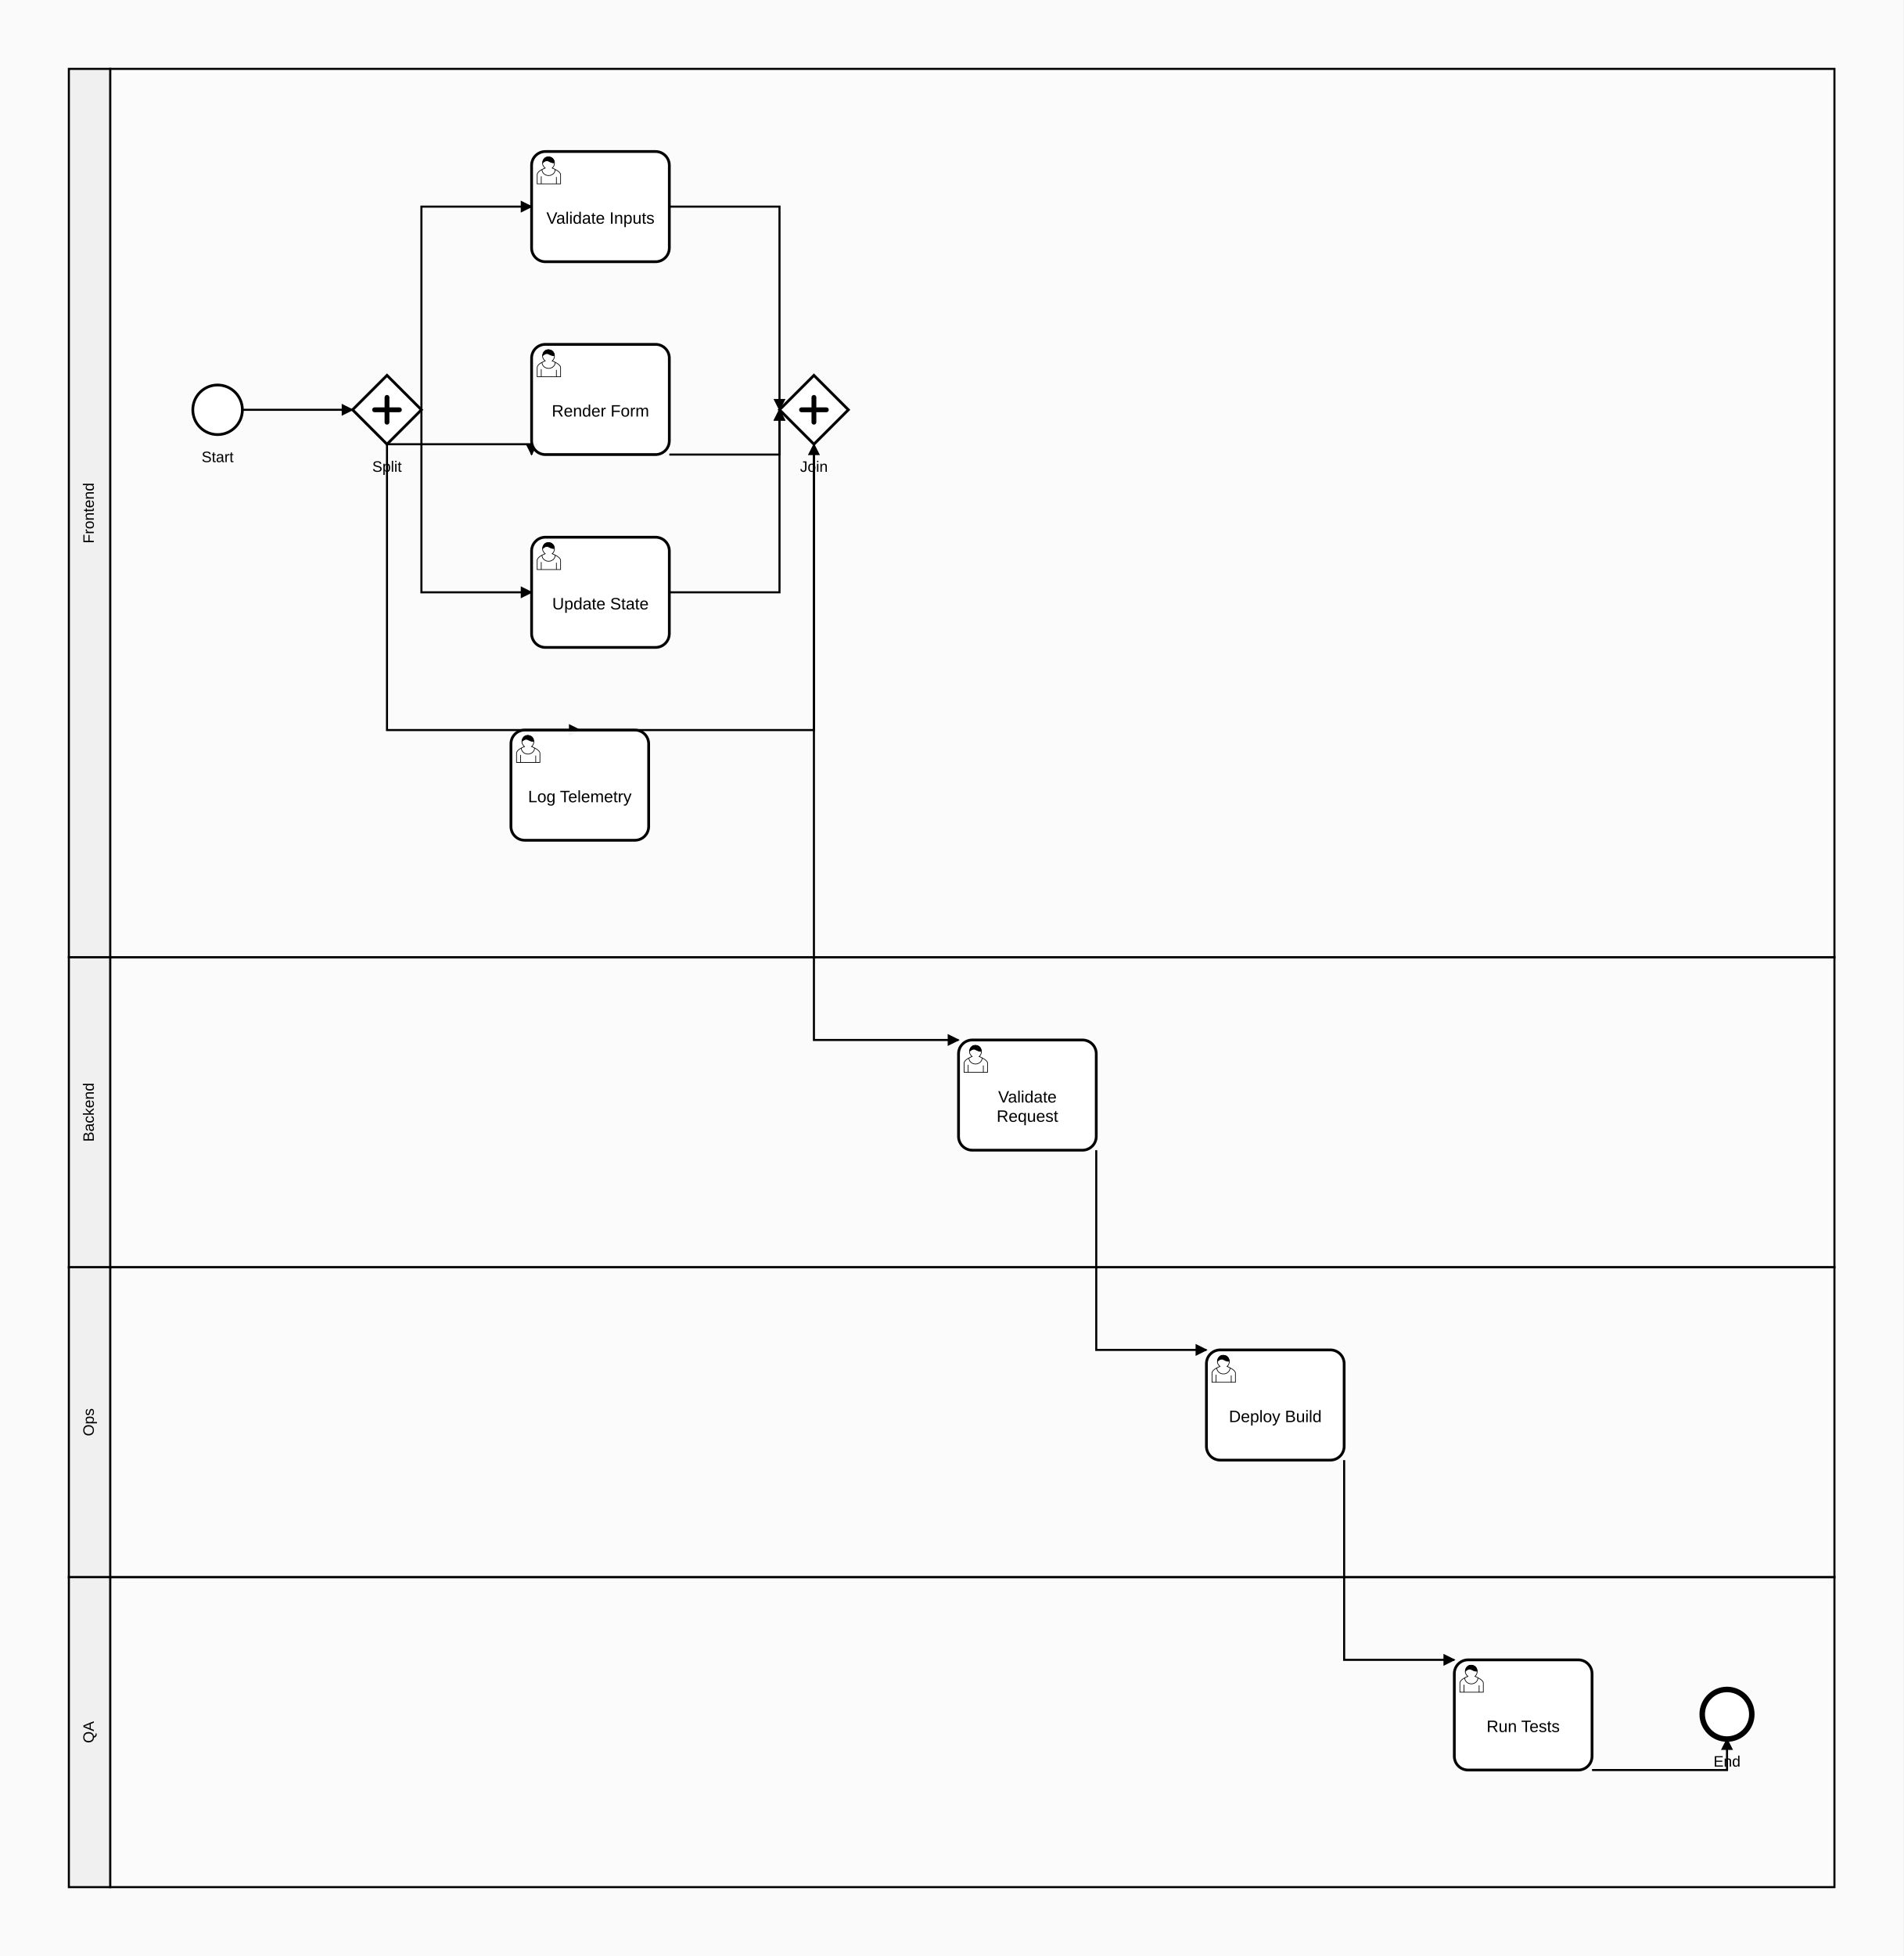
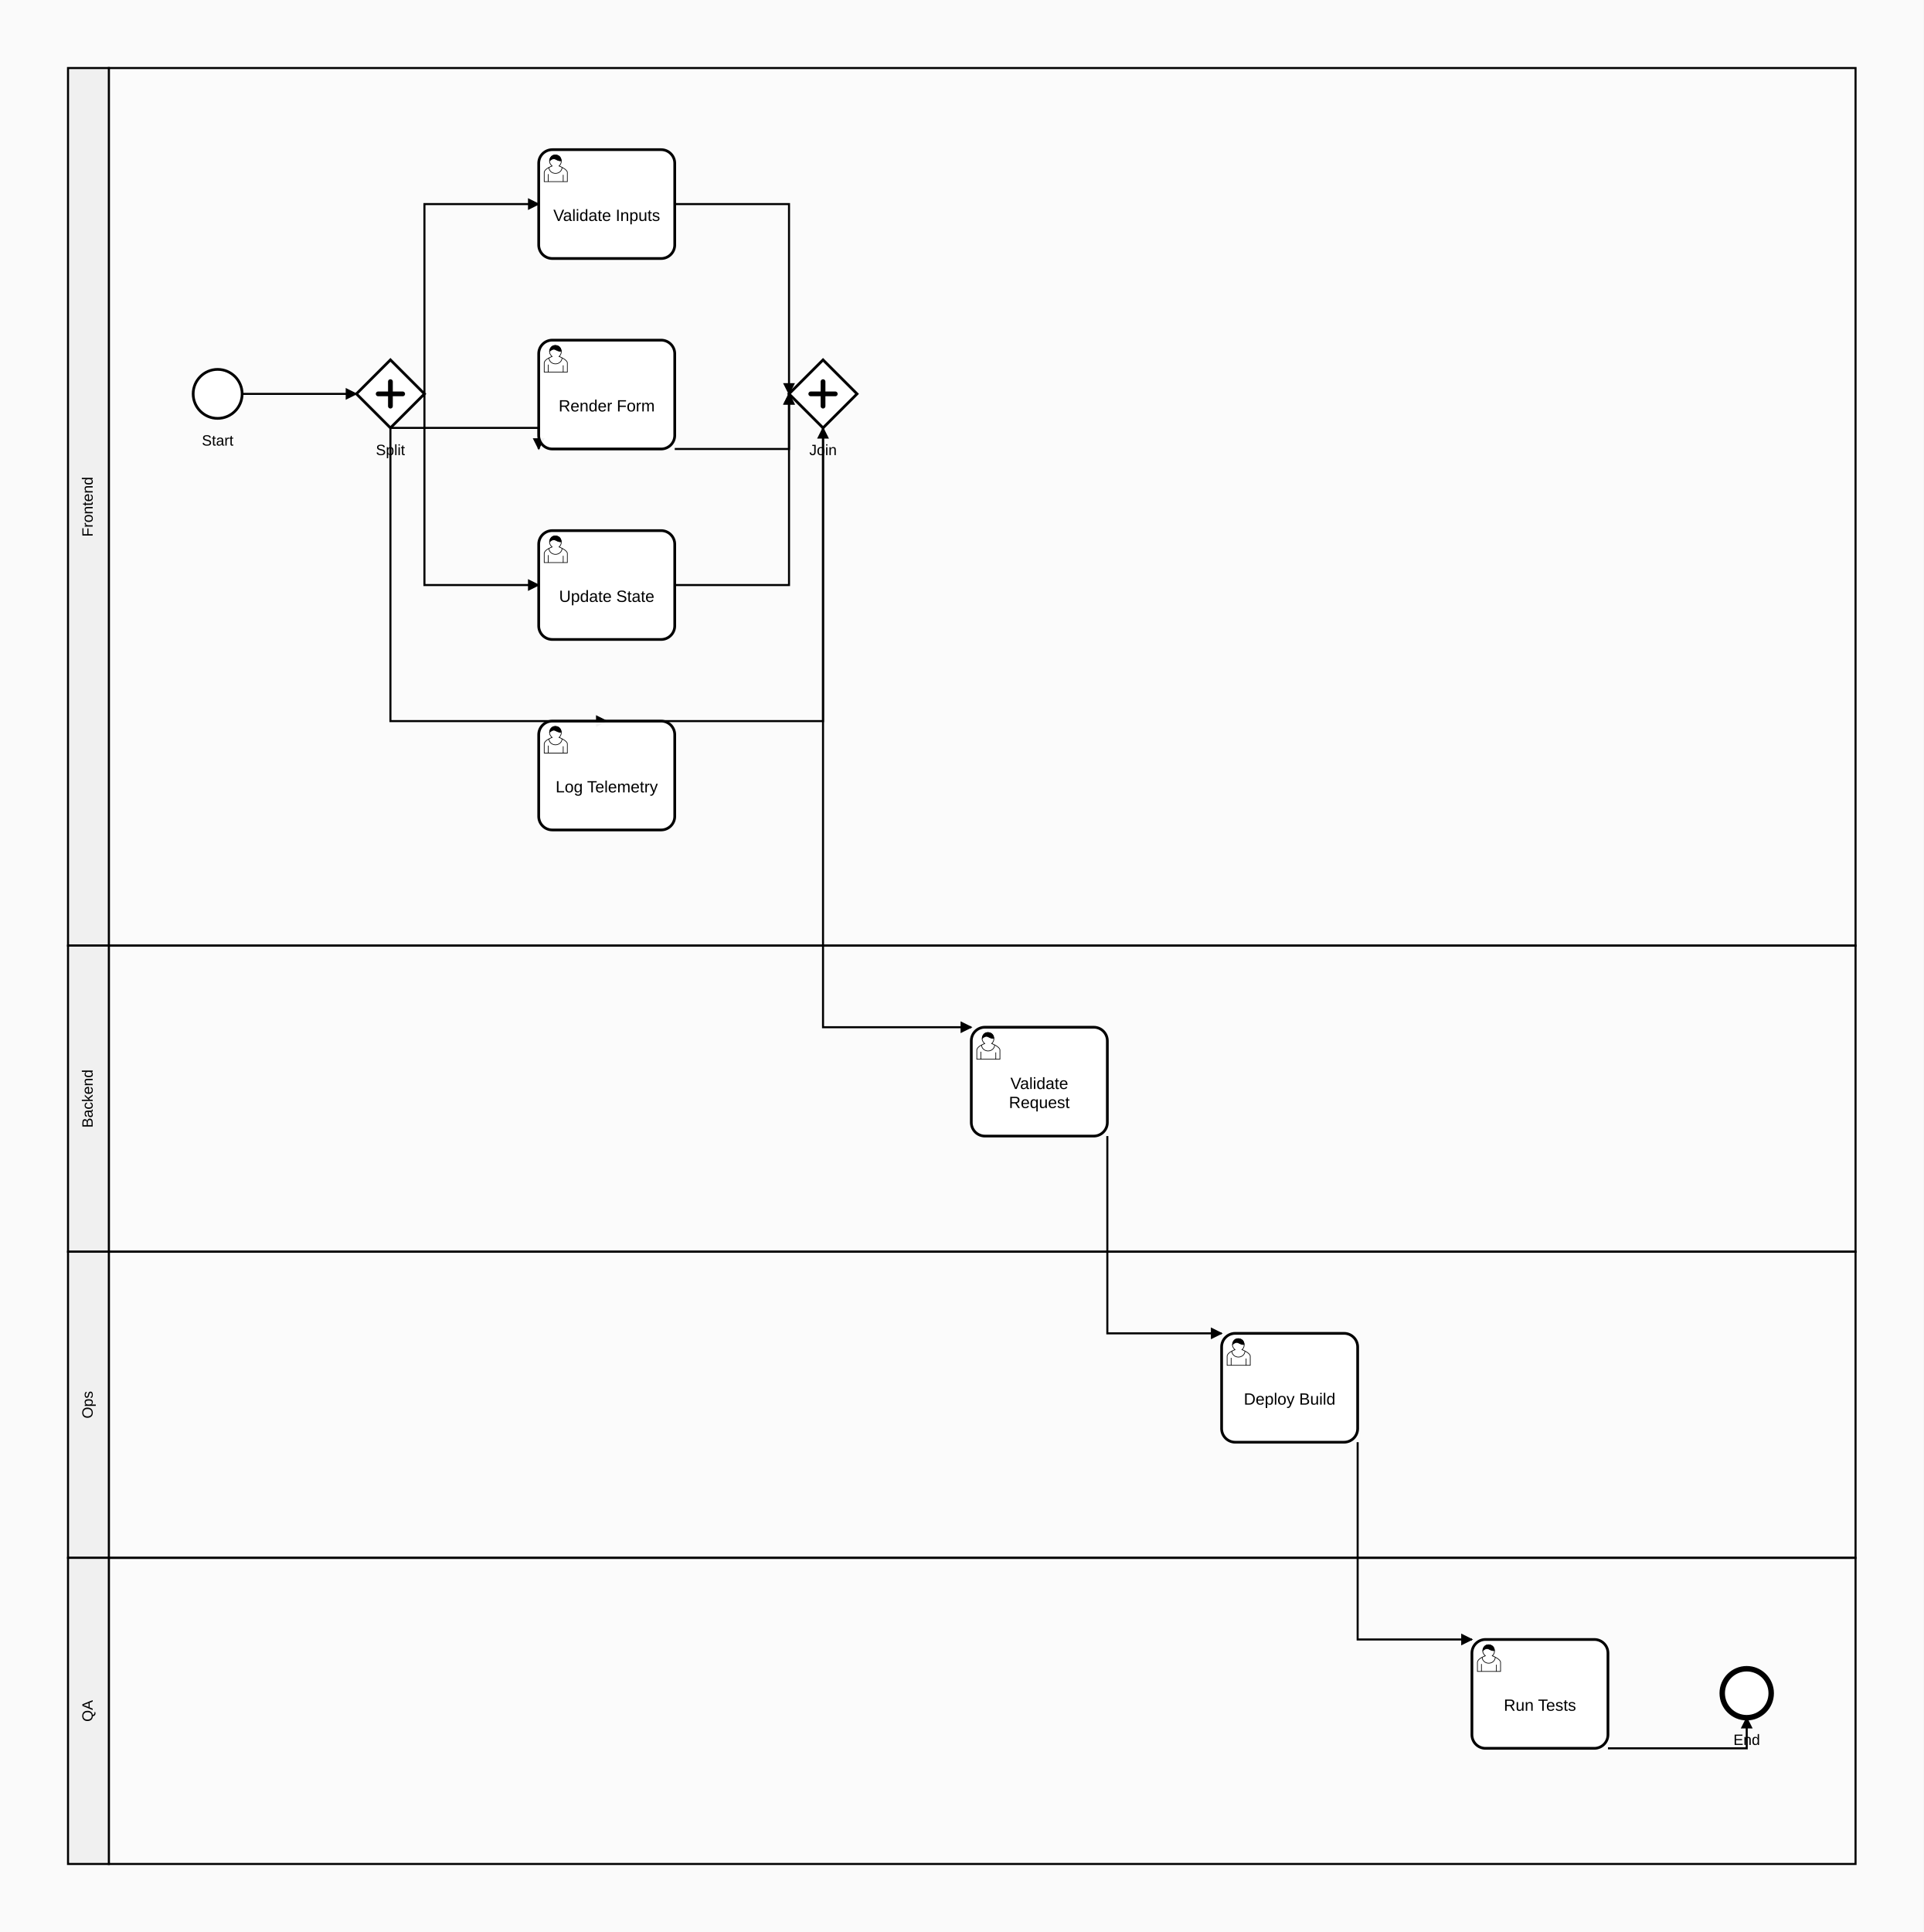
- <svg xmlns="http://www.w3.org/2000/svg" width="1382" height="1420" viewBox="0 0 1382 1420" font-family="Arial, sans-serif">
+ <svg xmlns="http://www.w3.org/2000/svg" width="1414" height="1420" viewBox="0 0 1414 1420" font-family="Arial, sans-serif">
  <defs>
    <marker id="seq-end" viewBox="0 0 20 20" refX="11" refY="10" markerWidth="10" markerHeight="10" orient="auto">
      <path d="M 1 5 L 11 10 L 1 15 Z" fill="#000000" stroke="#000000" stroke-width="1" />
    </marker>
    <marker id="seq-default-src" viewBox="0 0 20 20" refX="6" refY="10" markerWidth="10" markerHeight="10" orient="auto">
      <path d="M 6 3 L 10 17" stroke="#000000" stroke-width="1.5" />
    </marker>
    <marker id="seq-conditional-src" viewBox="0 0 20 20" refX="1" refY="10" markerWidth="12" markerHeight="12" orient="auto">
      <path d="M 1 10 L 8 6 L 15 10 L 8 14 Z" fill="#ffffff" stroke="#000000" stroke-width="1" />
    </marker>
    <marker id="msg-start" viewBox="0 0 20 20" refX="6" refY="6" markerWidth="20" markerHeight="20" orient="auto">
      <circle cx="6" cy="6" r="3.5" fill="#ffffff" stroke="#000000" stroke-width="1" />
    </marker>
    <marker id="msg-end" viewBox="0 0 20 20" refX="8.5" refY="5" markerWidth="20" markerHeight="20" orient="auto">
      <path d="m 1 5 l 0 -3 l 7 3 l -7 3 z" fill="#ffffff" stroke="#000000" stroke-width="1" stroke-linecap="butt" />
    </marker>
    <marker id="assoc-end" viewBox="0 0 20 20" refX="11" refY="10" markerWidth="10" markerHeight="10" orient="auto">
      <path d="M 1 5 L 11 10 L 1 15" fill="none" stroke="#000000" stroke-width="1.5" />
    </marker>
  </defs>
-   <rect width="1382" height="1420" fill="#fafafa" />
-   <rect x="80" y="50" width="1252" height="645" fill="#ffffff" fill-opacity="0.25" stroke="#000000" stroke-width="1.5" />
+   <rect width="1414" height="1420" fill="#fafafa" />
+   <rect x="80" y="50" width="1284" height="645" fill="#ffffff" fill-opacity="0.25" stroke="#000000" stroke-width="1.5" />
  <rect x="50" y="50" width="30" height="645" fill="#f0f0f0" stroke="#000000" stroke-width="1.5" />
  <text x="65" y="372.5" text-anchor="middle" dominant-baseline="middle" font-size="11" fill="#000000" transform="rotate(-90,65,372.5)">Frontend</text>
-   <rect x="80" y="695" width="1252" height="225" fill="#ffffff" fill-opacity="0.25" stroke="#000000" stroke-width="1.5" />
+   <rect x="80" y="695" width="1284" height="225" fill="#ffffff" fill-opacity="0.25" stroke="#000000" stroke-width="1.5" />
  <rect x="50" y="695" width="30" height="225" fill="#f0f0f0" stroke="#000000" stroke-width="1.5" />
  <text x="65" y="807.5" text-anchor="middle" dominant-baseline="middle" font-size="11" fill="#000000" transform="rotate(-90,65,807.5)">Backend</text>
-   <rect x="80" y="920" width="1252" height="225" fill="#ffffff" fill-opacity="0.25" stroke="#000000" stroke-width="1.5" />
+   <rect x="80" y="920" width="1284" height="225" fill="#ffffff" fill-opacity="0.25" stroke="#000000" stroke-width="1.5" />
  <rect x="50" y="920" width="30" height="225" fill="#f0f0f0" stroke="#000000" stroke-width="1.5" />
  <text x="65" y="1032.5" text-anchor="middle" dominant-baseline="middle" font-size="11" fill="#000000" transform="rotate(-90,65,1032.5)">Ops</text>
-   <rect x="80" y="1145" width="1252" height="225" fill="#ffffff" fill-opacity="0.25" stroke="#000000" stroke-width="1.5" />
+   <rect x="80" y="1145" width="1284" height="225" fill="#ffffff" fill-opacity="0.25" stroke="#000000" stroke-width="1.5" />
  <rect x="50" y="1145" width="30" height="225" fill="#f0f0f0" stroke="#000000" stroke-width="1.5" />
  <text x="65" y="1257.5" text-anchor="middle" dominant-baseline="middle" font-size="11" fill="#000000" transform="rotate(-90,65,1257.5)">QA</text>
-   <path d="M 176 297.5 L 256 297.5" stroke="#000000" stroke-width="1.5" fill="none" marker-end="url(#seq-end)" />
-   <path d="M 306 297.5 L 306 150 L 386 150" stroke="#000000" stroke-width="1.5" fill="none" marker-end="url(#seq-end)" />
-   <path d="M 281 322.5 L 386 322.5 L 386 330" stroke="#000000" stroke-width="1.5" fill="none" marker-end="url(#seq-end)" />
-   <path d="M 306 297.5 L 306 430 L 386 430" stroke="#000000" stroke-width="1.5" fill="none" marker-end="url(#seq-end)" />
-   <path d="M 281 322.5 L 281 530 L 421 530" stroke="#000000" stroke-width="1.5" fill="none" marker-end="url(#seq-end)" />
-   <path d="M 486 150 L 566 150 L 566 297.5" stroke="#000000" stroke-width="1.5" fill="none" marker-end="url(#seq-end)" />
-   <path d="M 486 330 L 566 330 L 566 297.5" stroke="#000000" stroke-width="1.5" fill="none" marker-end="url(#seq-end)" />
-   <path d="M 486 430 L 566 430 L 566 297.5" stroke="#000000" stroke-width="1.5" fill="none" marker-end="url(#seq-end)" />
-   <path d="M 421 530 L 591 530 L 591 322.5" stroke="#000000" stroke-width="1.5" fill="none" marker-end="url(#seq-end)" />
-   <path d="M 591 322.5 L 591 755 L 696 755" stroke="#000000" stroke-width="1.5" fill="none" marker-end="url(#seq-end)" />
-   <path d="M 796 835 L 796 980 L 876 980" stroke="#000000" stroke-width="1.5" fill="none" marker-end="url(#seq-end)" />
-   <path d="M 976 1060 L 976 1205 L 1056 1205" stroke="#000000" stroke-width="1.5" fill="none" marker-end="url(#seq-end)" />
-   <path d="M 1156 1285 L 1254 1285 L 1254 1262.5" stroke="#000000" stroke-width="1.5" fill="none" marker-end="url(#seq-end)" />
-   <circle cx="158" cy="297.5" r="18" fill="#ffffff" fill-opacity="0.95" stroke="#000000" stroke-width="2" />
-   <text x="158" y="335.5" text-anchor="middle" font-size="11" fill="#000000">Start</text>
-   <polygon points="281,272.5 306,297.5 281,322.5 256,297.5" fill="#ffffff" fill-opacity="0.95" stroke="#000000" stroke-width="2" />
-   <line x1="281" y1="288.5" x2="281" y2="306.5" stroke="#000000" stroke-width="3.5" stroke-linecap="round" />
-   <line x1="272" y1="297.5" x2="290" y2="297.5" stroke="#000000" stroke-width="3.5" stroke-linecap="round" />
-   <text x="281" y="342.5" text-anchor="middle" font-size="11" fill="#000000">Split</text>
-   <rect x="386" y="110" width="100" height="80" rx="10" ry="10" fill="#ffffff" fill-opacity="0.95" stroke="#000000" stroke-width="2" />
+   <path d="M 178 289.5 L 262 289.5" stroke="#000000" stroke-width="1.5" fill="none" marker-end="url(#seq-end)" />
+   <path d="M 312 289.5 L 312 150 L 396 150" stroke="#000000" stroke-width="1.5" fill="none" marker-end="url(#seq-end)" />
+   <path d="M 287 314.5 L 396 314.5 L 396 330" stroke="#000000" stroke-width="1.5" fill="none" marker-end="url(#seq-end)" />
+   <path d="M 312 289.5 L 312 430 L 396 430" stroke="#000000" stroke-width="1.5" fill="none" marker-end="url(#seq-end)" />
+   <path d="M 287 314.5 L 287 530 L 446 530" stroke="#000000" stroke-width="1.5" fill="none" marker-end="url(#seq-end)" />
+   <path d="M 496 150 L 580 150 L 580 289.5" stroke="#000000" stroke-width="1.5" fill="none" marker-end="url(#seq-end)" />
+   <path d="M 496 330 L 580 330 L 580 289.5" stroke="#000000" stroke-width="1.5" fill="none" marker-end="url(#seq-end)" />
+   <path d="M 496 430 L 580 430 L 580 289.5" stroke="#000000" stroke-width="1.5" fill="none" marker-end="url(#seq-end)" />
+   <path d="M 446 530 L 605 530 L 605 314.5" stroke="#000000" stroke-width="1.5" fill="none" marker-end="url(#seq-end)" />
+   <path d="M 605 314.5 L 605 755 L 714 755" stroke="#000000" stroke-width="1.5" fill="none" marker-end="url(#seq-end)" />
+   <path d="M 814 835 L 814 980 L 898 980" stroke="#000000" stroke-width="1.5" fill="none" marker-end="url(#seq-end)" />
+   <path d="M 998 1060 L 998 1205 L 1082 1205" stroke="#000000" stroke-width="1.5" fill="none" marker-end="url(#seq-end)" />
+   <path d="M 1182 1285 L 1284 1285 L 1284 1262.5" stroke="#000000" stroke-width="1.5" fill="none" marker-end="url(#seq-end)" />
+   <circle cx="160" cy="289.5" r="18" fill="#ffffff" fill-opacity="0.95" stroke="#000000" stroke-width="2" />
+   <text x="160" y="327.5" text-anchor="middle" font-size="11" fill="#000000">Start</text>
+   <polygon points="287,264.5 312,289.5 287,314.5 262,289.5" fill="#ffffff" fill-opacity="0.95" stroke="#000000" stroke-width="2" />
+   <line x1="287" y1="280.5" x2="287" y2="298.5" stroke="#000000" stroke-width="3.5" stroke-linecap="round" />
+   <line x1="278" y1="289.5" x2="296" y2="289.5" stroke="#000000" stroke-width="3.5" stroke-linecap="round" />
+   <text x="287" y="334.5" text-anchor="middle" font-size="11" fill="#000000">Split</text>
+   <rect x="396" y="110" width="100" height="80" rx="10" ry="10" fill="#ffffff" fill-opacity="0.95" stroke="#000000" stroke-width="2" />
  <g>
-     <path d="m 401,122 c 0.909,-0.845 1.594,-2.049 1.594,-3.385 0,-2.554 -1.805,-4.622 -4.357,-4.622 -2.552,0 -4.288,2.068 -4.288,4.622 0,1.348 0.974,2.562 1.896,3.405 -0.529,0.187 -5.669,2.097 -5.794,4.756 v 6.718 h 17 v -6.718 c 0,-2.298 -5.528,-4.595 -6.051,-4.776 z m -8,6 l 0,5.5 m 11,0 l 0,-5" fill="#ffffff" stroke="#000000" stroke-width="0.5" />
-     <path d="m 403.162,123.009 c 0,2.447 -2.158,4.431 -4.821,4.431 -2.665,0 -4.822,-1.981 -4.822,-4.431" fill="none" stroke="#000000" stroke-width="0.5" />
-     <path d="m 394.1,118.2 c 0,0 2.251,-2.358 4.274,-1.177 2.024,1.181 4.221,1.537 4.124,0.965 -0.098,-0.57 -0.117,-3.791 -4.191,-4.136 -3.575,0.001 -4.208,3.367 -4.207,4.348 z" fill="#000000" stroke="#000000" stroke-width="0.5" />
+     <path d="m 411,122 c 0.909,-0.845 1.594,-2.049 1.594,-3.385 0,-2.554 -1.805,-4.622 -4.357,-4.622 -2.552,0 -4.288,2.068 -4.288,4.622 0,1.348 0.974,2.562 1.896,3.405 -0.529,0.187 -5.669,2.097 -5.794,4.756 v 6.718 h 17 v -6.718 c 0,-2.298 -5.528,-4.595 -6.051,-4.776 z m -8,6 l 0,5.5 m 11,0 l 0,-5" fill="#ffffff" stroke="#000000" stroke-width="0.5" />
+     <path d="m 413.162,123.009 c 0,2.447 -2.158,4.431 -4.821,4.431 -2.665,0 -4.822,-1.981 -4.822,-4.431" fill="none" stroke="#000000" stroke-width="0.5" />
+     <path d="m 404.1,118.2 c 0,0 2.251,-2.358 4.274,-1.177 2.024,1.181 4.221,1.537 4.124,0.965 -0.098,-0.57 -0.117,-3.791 -4.191,-4.136 -3.575,0.001 -4.208,3.367 -4.207,4.348 z" fill="#000000" stroke="#000000" stroke-width="0.5" />
  </g>
-   <text x="436" y="159" text-anchor="middle" dominant-baseline="middle" font-size="12" fill="#000000">Validate Inputs</text>
-   <rect x="386" y="250" width="100" height="80" rx="10" ry="10" fill="#ffffff" fill-opacity="0.95" stroke="#000000" stroke-width="2" />
+   <text x="446" y="159" text-anchor="middle" dominant-baseline="middle" font-size="12" fill="#000000">Validate Inputs</text>
+   <rect x="396" y="250" width="100" height="80" rx="10" ry="10" fill="#ffffff" fill-opacity="0.95" stroke="#000000" stroke-width="2" />
  <g>
-     <path d="m 401,262 c 0.909,-0.845 1.594,-2.049 1.594,-3.385 0,-2.554 -1.805,-4.622 -4.357,-4.622 -2.552,0 -4.288,2.068 -4.288,4.622 0,1.348 0.974,2.562 1.896,3.405 -0.529,0.187 -5.669,2.097 -5.794,4.756 v 6.718 h 17 v -6.718 c 0,-2.298 -5.528,-4.595 -6.051,-4.776 z m -8,6 l 0,5.5 m 11,0 l 0,-5" fill="#ffffff" stroke="#000000" stroke-width="0.5" />
-     <path d="m 403.162,263.009 c 0,2.447 -2.158,4.431 -4.821,4.431 -2.665,0 -4.822,-1.981 -4.822,-4.431" fill="none" stroke="#000000" stroke-width="0.5" />
-     <path d="m 394.1,258.2 c 0,0 2.251,-2.358 4.274,-1.177 2.024,1.181 4.221,1.537 4.124,0.965 -0.098,-0.57 -0.117,-3.791 -4.191,-4.136 -3.575,0.001 -4.208,3.367 -4.207,4.348 z" fill="#000000" stroke="#000000" stroke-width="0.5" />
+     <path d="m 411,262 c 0.909,-0.845 1.594,-2.049 1.594,-3.385 0,-2.554 -1.805,-4.622 -4.357,-4.622 -2.552,0 -4.288,2.068 -4.288,4.622 0,1.348 0.974,2.562 1.896,3.405 -0.529,0.187 -5.669,2.097 -5.794,4.756 v 6.718 h 17 v -6.718 c 0,-2.298 -5.528,-4.595 -6.051,-4.776 z m -8,6 l 0,5.5 m 11,0 l 0,-5" fill="#ffffff" stroke="#000000" stroke-width="0.5" />
+     <path d="m 413.162,263.009 c 0,2.447 -2.158,4.431 -4.821,4.431 -2.665,0 -4.822,-1.981 -4.822,-4.431" fill="none" stroke="#000000" stroke-width="0.5" />
+     <path d="m 404.1,258.2 c 0,0 2.251,-2.358 4.274,-1.177 2.024,1.181 4.221,1.537 4.124,0.965 -0.098,-0.57 -0.117,-3.791 -4.191,-4.136 -3.575,0.001 -4.208,3.367 -4.207,4.348 z" fill="#000000" stroke="#000000" stroke-width="0.5" />
  </g>
-   <text x="436" y="299" text-anchor="middle" dominant-baseline="middle" font-size="12" fill="#000000">Render Form</text>
-   <rect x="386" y="390" width="100" height="80" rx="10" ry="10" fill="#ffffff" fill-opacity="0.95" stroke="#000000" stroke-width="2" />
+   <text x="446" y="299" text-anchor="middle" dominant-baseline="middle" font-size="12" fill="#000000">Render Form</text>
+   <rect x="396" y="390" width="100" height="80" rx="10" ry="10" fill="#ffffff" fill-opacity="0.95" stroke="#000000" stroke-width="2" />
  <g>
-     <path d="m 401,402 c 0.909,-0.845 1.594,-2.049 1.594,-3.385 0,-2.554 -1.805,-4.622 -4.357,-4.622 -2.552,0 -4.288,2.068 -4.288,4.622 0,1.348 0.974,2.562 1.896,3.405 -0.529,0.187 -5.669,2.097 -5.794,4.756 v 6.718 h 17 v -6.718 c 0,-2.298 -5.528,-4.595 -6.051,-4.776 z m -8,6 l 0,5.5 m 11,0 l 0,-5" fill="#ffffff" stroke="#000000" stroke-width="0.5" />
-     <path d="m 403.162,403.009 c 0,2.447 -2.158,4.431 -4.821,4.431 -2.665,0 -4.822,-1.981 -4.822,-4.431" fill="none" stroke="#000000" stroke-width="0.5" />
-     <path d="m 394.1,398.2 c 0,0 2.251,-2.358 4.274,-1.177 2.024,1.181 4.221,1.537 4.124,0.965 -0.098,-0.57 -0.117,-3.791 -4.191,-4.136 -3.575,0.001 -4.208,3.367 -4.207,4.348 z" fill="#000000" stroke="#000000" stroke-width="0.5" />
+     <path d="m 411,402 c 0.909,-0.845 1.594,-2.049 1.594,-3.385 0,-2.554 -1.805,-4.622 -4.357,-4.622 -2.552,0 -4.288,2.068 -4.288,4.622 0,1.348 0.974,2.562 1.896,3.405 -0.529,0.187 -5.669,2.097 -5.794,4.756 v 6.718 h 17 v -6.718 c 0,-2.298 -5.528,-4.595 -6.051,-4.776 z m -8,6 l 0,5.5 m 11,0 l 0,-5" fill="#ffffff" stroke="#000000" stroke-width="0.5" />
+     <path d="m 413.162,403.009 c 0,2.447 -2.158,4.431 -4.821,4.431 -2.665,0 -4.822,-1.981 -4.822,-4.431" fill="none" stroke="#000000" stroke-width="0.5" />
+     <path d="m 404.1,398.2 c 0,0 2.251,-2.358 4.274,-1.177 2.024,1.181 4.221,1.537 4.124,0.965 -0.098,-0.57 -0.117,-3.791 -4.191,-4.136 -3.575,0.001 -4.208,3.367 -4.207,4.348 z" fill="#000000" stroke="#000000" stroke-width="0.5" />
  </g>
-   <text x="436" y="439" text-anchor="middle" dominant-baseline="middle" font-size="12" fill="#000000">Update State</text>
-   <rect x="371" y="530" width="100" height="80" rx="10" ry="10" fill="#ffffff" fill-opacity="0.95" stroke="#000000" stroke-width="2" />
+   <text x="446" y="439" text-anchor="middle" dominant-baseline="middle" font-size="12" fill="#000000">Update State</text>
+   <rect x="396" y="530" width="100" height="80" rx="10" ry="10" fill="#ffffff" fill-opacity="0.95" stroke="#000000" stroke-width="2" />
  <g>
-     <path d="m 386,542 c 0.909,-0.845 1.594,-2.049 1.594,-3.385 0,-2.554 -1.805,-4.622 -4.357,-4.622 -2.552,0 -4.288,2.068 -4.288,4.622 0,1.348 0.974,2.562 1.896,3.405 -0.529,0.187 -5.669,2.097 -5.794,4.756 v 6.718 h 17 v -6.718 c 0,-2.298 -5.528,-4.595 -6.051,-4.776 z m -8,6 l 0,5.5 m 11,0 l 0,-5" fill="#ffffff" stroke="#000000" stroke-width="0.5" />
-     <path d="m 388.162,543.009 c 0,2.447 -2.158,4.431 -4.821,4.431 -2.665,0 -4.822,-1.981 -4.822,-4.431" fill="none" stroke="#000000" stroke-width="0.5" />
-     <path d="m 379.1,538.2 c 0,0 2.251,-2.358 4.274,-1.177 2.024,1.181 4.221,1.537 4.124,0.965 -0.098,-0.57 -0.117,-3.791 -4.191,-4.136 -3.575,0.001 -4.208,3.367 -4.207,4.348 z" fill="#000000" stroke="#000000" stroke-width="0.5" />
+     <path d="m 411,542 c 0.909,-0.845 1.594,-2.049 1.594,-3.385 0,-2.554 -1.805,-4.622 -4.357,-4.622 -2.552,0 -4.288,2.068 -4.288,4.622 0,1.348 0.974,2.562 1.896,3.405 -0.529,0.187 -5.669,2.097 -5.794,4.756 v 6.718 h 17 v -6.718 c 0,-2.298 -5.528,-4.595 -6.051,-4.776 z m -8,6 l 0,5.5 m 11,0 l 0,-5" fill="#ffffff" stroke="#000000" stroke-width="0.5" />
+     <path d="m 413.162,543.009 c 0,2.447 -2.158,4.431 -4.821,4.431 -2.665,0 -4.822,-1.981 -4.822,-4.431" fill="none" stroke="#000000" stroke-width="0.5" />
+     <path d="m 404.1,538.2 c 0,0 2.251,-2.358 4.274,-1.177 2.024,1.181 4.221,1.537 4.124,0.965 -0.098,-0.57 -0.117,-3.791 -4.191,-4.136 -3.575,0.001 -4.208,3.367 -4.207,4.348 z" fill="#000000" stroke="#000000" stroke-width="0.5" />
  </g>
-   <text x="421" y="579" text-anchor="middle" dominant-baseline="middle" font-size="12" fill="#000000">Log Telemetry</text>
-   <polygon points="591,272.5 616,297.5 591,322.5 566,297.5" fill="#ffffff" fill-opacity="0.95" stroke="#000000" stroke-width="2" />
-   <line x1="591" y1="288.5" x2="591" y2="306.5" stroke="#000000" stroke-width="3.5" stroke-linecap="round" />
-   <line x1="582" y1="297.5" x2="600" y2="297.5" stroke="#000000" stroke-width="3.5" stroke-linecap="round" />
-   <text x="591" y="342.5" text-anchor="middle" font-size="11" fill="#000000">Join</text>
-   <rect x="696" y="755" width="100" height="80" rx="10" ry="10" fill="#ffffff" fill-opacity="0.95" stroke="#000000" stroke-width="2" />
+   <text x="446" y="579" text-anchor="middle" dominant-baseline="middle" font-size="12" fill="#000000">Log Telemetry</text>
+   <polygon points="605,264.5 630,289.5 605,314.5 580,289.5" fill="#ffffff" fill-opacity="0.95" stroke="#000000" stroke-width="2" />
+   <line x1="605" y1="280.5" x2="605" y2="298.5" stroke="#000000" stroke-width="3.5" stroke-linecap="round" />
+   <line x1="596" y1="289.5" x2="614" y2="289.5" stroke="#000000" stroke-width="3.5" stroke-linecap="round" />
+   <text x="605" y="334.5" text-anchor="middle" font-size="11" fill="#000000">Join</text>
+   <rect x="714" y="755" width="100" height="80" rx="10" ry="10" fill="#ffffff" fill-opacity="0.95" stroke="#000000" stroke-width="2" />
  <g>
-     <path d="m 711,767 c 0.909,-0.845 1.594,-2.049 1.594,-3.385 0,-2.554 -1.805,-4.622 -4.357,-4.622 -2.552,0 -4.288,2.068 -4.288,4.622 0,1.348 0.974,2.562 1.896,3.405 -0.529,0.187 -5.669,2.097 -5.794,4.756 v 6.718 h 17 v -6.718 c 0,-2.298 -5.528,-4.595 -6.051,-4.776 z m -8,6 l 0,5.5 m 11,0 l 0,-5" fill="#ffffff" stroke="#000000" stroke-width="0.5" />
-     <path d="m 713.162,768.009 c 0,2.447 -2.158,4.431 -4.821,4.431 -2.665,0 -4.822,-1.981 -4.822,-4.431" fill="none" stroke="#000000" stroke-width="0.5" />
-     <path d="m 704.1,763.2 c 0,0 2.251,-2.358 4.274,-1.177 2.024,1.181 4.221,1.537 4.124,0.965 -0.098,-0.57 -0.117,-3.791 -4.191,-4.136 -3.575,0.001 -4.208,3.367 -4.207,4.348 z" fill="#000000" stroke="#000000" stroke-width="0.5" />
+     <path d="m 729,767 c 0.909,-0.845 1.594,-2.049 1.594,-3.385 0,-2.554 -1.805,-4.622 -4.357,-4.622 -2.552,0 -4.288,2.068 -4.288,4.622 0,1.348 0.974,2.562 1.896,3.405 -0.529,0.187 -5.669,2.097 -5.794,4.756 v 6.718 h 17 v -6.718 c 0,-2.298 -5.528,-4.595 -6.051,-4.776 z m -8,6 l 0,5.5 m 11,0 l 0,-5" fill="#ffffff" stroke="#000000" stroke-width="0.5" />
+     <path d="m 731.162,768.009 c 0,2.447 -2.158,4.431 -4.821,4.431 -2.665,0 -4.822,-1.981 -4.822,-4.431" fill="none" stroke="#000000" stroke-width="0.5" />
+     <path d="m 722.1,763.2 c 0,0 2.251,-2.358 4.274,-1.177 2.024,1.181 4.221,1.537 4.124,0.965 -0.098,-0.57 -0.117,-3.791 -4.191,-4.136 -3.575,0.001 -4.208,3.367 -4.207,4.348 z" fill="#000000" stroke="#000000" stroke-width="0.5" />
  </g>
-   <text x="746" y="797" text-anchor="middle" dominant-baseline="middle" font-size="12" fill="#000000">Validate</text>
-   <text x="746" y="811" text-anchor="middle" dominant-baseline="middle" font-size="12" fill="#000000">Request</text>
-   <rect x="876" y="980" width="100" height="80" rx="10" ry="10" fill="#ffffff" fill-opacity="0.95" stroke="#000000" stroke-width="2" />
+   <text x="764" y="797" text-anchor="middle" dominant-baseline="middle" font-size="12" fill="#000000">Validate</text>
+   <text x="764" y="811" text-anchor="middle" dominant-baseline="middle" font-size="12" fill="#000000">Request</text>
+   <rect x="898" y="980" width="100" height="80" rx="10" ry="10" fill="#ffffff" fill-opacity="0.95" stroke="#000000" stroke-width="2" />
  <g>
-     <path d="m 891,992 c 0.909,-0.845 1.594,-2.049 1.594,-3.385 0,-2.554 -1.805,-4.622 -4.357,-4.622 -2.552,0 -4.288,2.068 -4.288,4.622 0,1.348 0.974,2.562 1.896,3.405 -0.529,0.187 -5.669,2.097 -5.794,4.756 v 6.718 h 17 v -6.718 c 0,-2.298 -5.528,-4.595 -6.051,-4.776 z m -8,6 l 0,5.5 m 11,0 l 0,-5" fill="#ffffff" stroke="#000000" stroke-width="0.5" />
-     <path d="m 893.162,993.009 c 0,2.447 -2.158,4.431 -4.821,4.431 -2.665,0 -4.822,-1.981 -4.822,-4.431" fill="none" stroke="#000000" stroke-width="0.5" />
-     <path d="m 884.1,988.2 c 0,0 2.251,-2.358 4.274,-1.177 2.024,1.181 4.221,1.537 4.124,0.965 -0.098,-0.57 -0.117,-3.791 -4.191,-4.136 -3.575,0.001 -4.208,3.367 -4.207,4.348 z" fill="#000000" stroke="#000000" stroke-width="0.5" />
+     <path d="m 913,992 c 0.909,-0.845 1.594,-2.049 1.594,-3.385 0,-2.554 -1.805,-4.622 -4.357,-4.622 -2.552,0 -4.288,2.068 -4.288,4.622 0,1.348 0.974,2.562 1.896,3.405 -0.529,0.187 -5.669,2.097 -5.794,4.756 v 6.718 h 17 v -6.718 c 0,-2.298 -5.528,-4.595 -6.051,-4.776 z m -8,6 l 0,5.5 m 11,0 l 0,-5" fill="#ffffff" stroke="#000000" stroke-width="0.5" />
+     <path d="m 915.162,993.009 c 0,2.447 -2.158,4.431 -4.821,4.431 -2.665,0 -4.822,-1.981 -4.822,-4.431" fill="none" stroke="#000000" stroke-width="0.5" />
+     <path d="m 906.1,988.2 c 0,0 2.251,-2.358 4.274,-1.177 2.024,1.181 4.221,1.537 4.124,0.965 -0.098,-0.57 -0.117,-3.791 -4.191,-4.136 -3.575,0.001 -4.208,3.367 -4.207,4.348 z" fill="#000000" stroke="#000000" stroke-width="0.5" />
  </g>
-   <text x="926" y="1029" text-anchor="middle" dominant-baseline="middle" font-size="12" fill="#000000">Deploy Build</text>
-   <rect x="1056" y="1205" width="100" height="80" rx="10" ry="10" fill="#ffffff" fill-opacity="0.95" stroke="#000000" stroke-width="2" />
+   <text x="948" y="1029" text-anchor="middle" dominant-baseline="middle" font-size="12" fill="#000000">Deploy Build</text>
+   <rect x="1082" y="1205" width="100" height="80" rx="10" ry="10" fill="#ffffff" fill-opacity="0.95" stroke="#000000" stroke-width="2" />
  <g>
-     <path d="m 1071,1217 c 0.909,-0.845 1.594,-2.049 1.594,-3.385 0,-2.554 -1.805,-4.622 -4.357,-4.622 -2.552,0 -4.288,2.068 -4.288,4.622 0,1.348 0.974,2.562 1.896,3.405 -0.529,0.187 -5.669,2.097 -5.794,4.756 v 6.718 h 17 v -6.718 c 0,-2.298 -5.528,-4.595 -6.051,-4.776 z m -8,6 l 0,5.5 m 11,0 l 0,-5" fill="#ffffff" stroke="#000000" stroke-width="0.5" />
-     <path d="m 1073.162,1218.009 c 0,2.447 -2.158,4.431 -4.821,4.431 -2.665,0 -4.822,-1.981 -4.822,-4.431" fill="none" stroke="#000000" stroke-width="0.5" />
-     <path d="m 1064.1,1213.2 c 0,0 2.251,-2.358 4.274,-1.177 2.024,1.181 4.221,1.537 4.124,0.965 -0.098,-0.57 -0.117,-3.791 -4.191,-4.136 -3.575,0.001 -4.208,3.367 -4.207,4.348 z" fill="#000000" stroke="#000000" stroke-width="0.5" />
+     <path d="m 1097,1217 c 0.909,-0.845 1.594,-2.049 1.594,-3.385 0,-2.554 -1.805,-4.622 -4.357,-4.622 -2.552,0 -4.288,2.068 -4.288,4.622 0,1.348 0.974,2.562 1.896,3.405 -0.529,0.187 -5.669,2.097 -5.794,4.756 v 6.718 h 17 v -6.718 c 0,-2.298 -5.528,-4.595 -6.051,-4.776 z m -8,6 l 0,5.5 m 11,0 l 0,-5" fill="#ffffff" stroke="#000000" stroke-width="0.5" />
+     <path d="m 1099.162,1218.009 c 0,2.447 -2.158,4.431 -4.821,4.431 -2.665,0 -4.822,-1.981 -4.822,-4.431" fill="none" stroke="#000000" stroke-width="0.5" />
+     <path d="m 1090.1,1213.2 c 0,0 2.251,-2.358 4.274,-1.177 2.024,1.181 4.221,1.537 4.124,0.965 -0.098,-0.57 -0.117,-3.791 -4.191,-4.136 -3.575,0.001 -4.208,3.367 -4.207,4.348 z" fill="#000000" stroke="#000000" stroke-width="0.5" />
  </g>
-   <text x="1106" y="1254" text-anchor="middle" dominant-baseline="middle" font-size="12" fill="#000000">Run Tests</text>
-   <circle cx="1254" cy="1244.5" r="18" fill="#ffffff" fill-opacity="0.95" stroke="#000000" stroke-width="4" />
-   <text x="1254" y="1282.5" text-anchor="middle" font-size="11" fill="#000000">End</text>
+   <text x="1132" y="1254" text-anchor="middle" dominant-baseline="middle" font-size="12" fill="#000000">Run Tests</text>
+   <circle cx="1284" cy="1244.5" r="18" fill="#ffffff" fill-opacity="0.95" stroke="#000000" stroke-width="4" />
+   <text x="1284" y="1282.5" text-anchor="middle" font-size="11" fill="#000000">End</text>
</svg>
